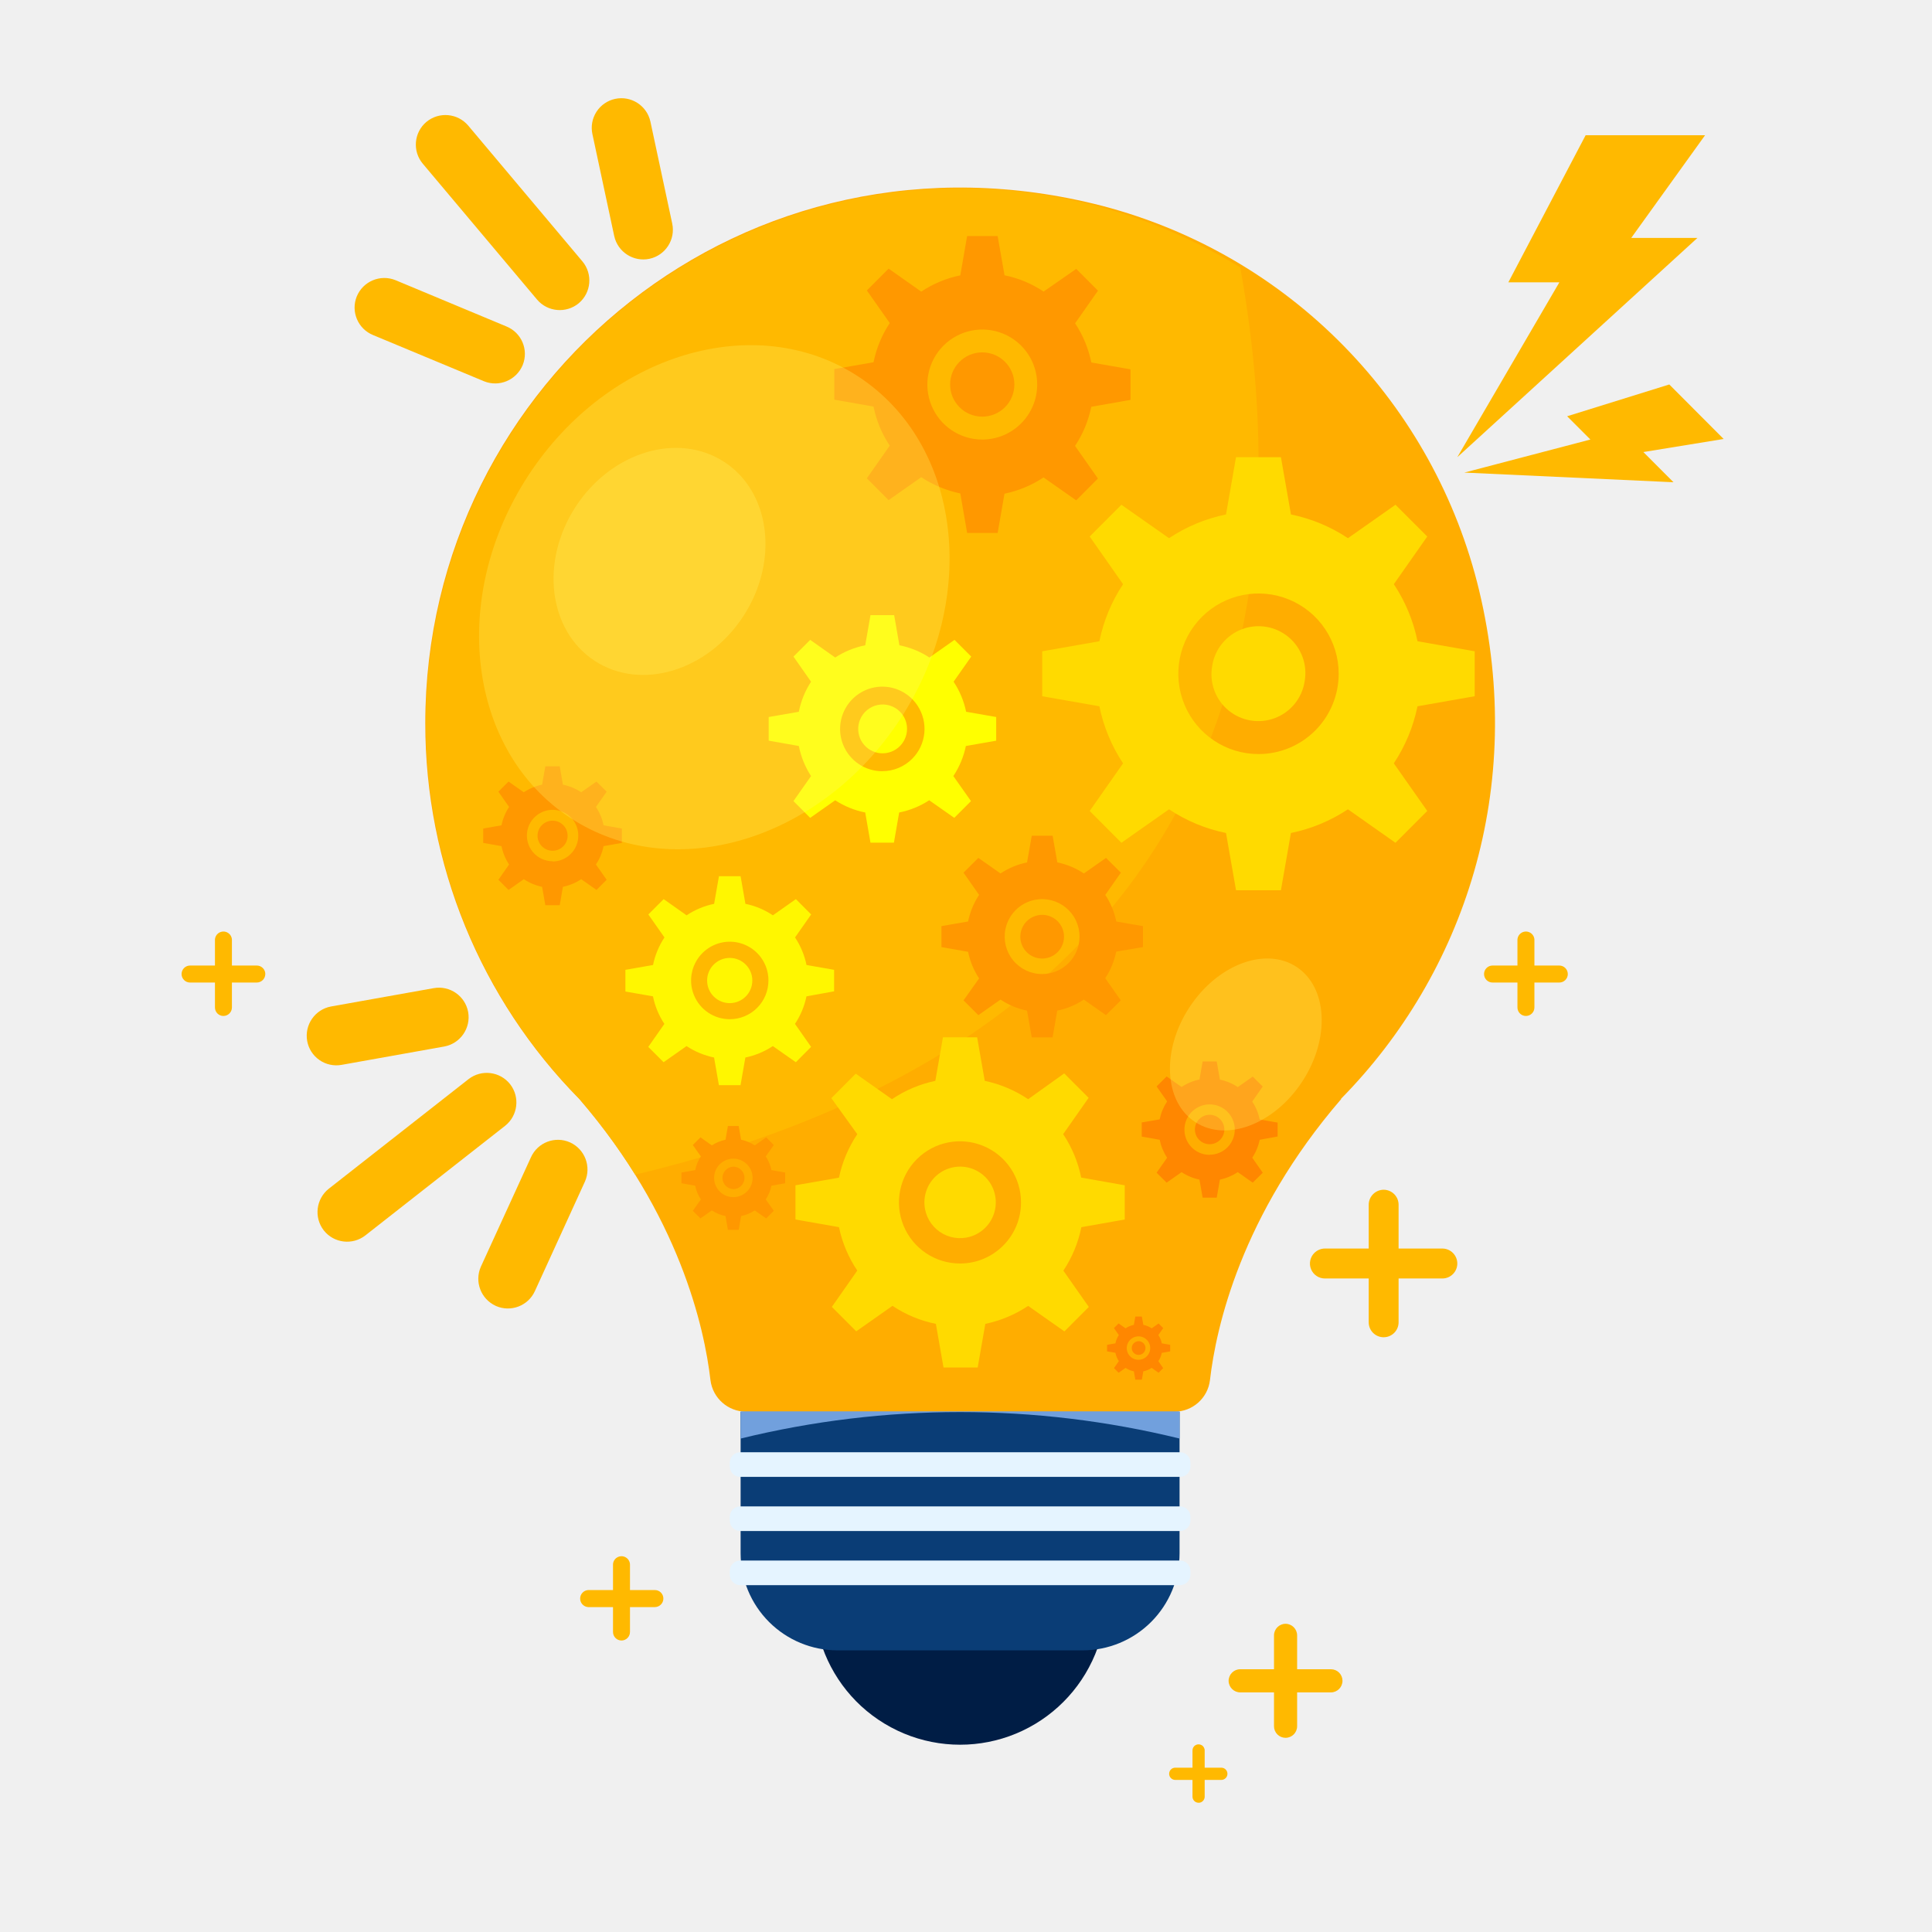
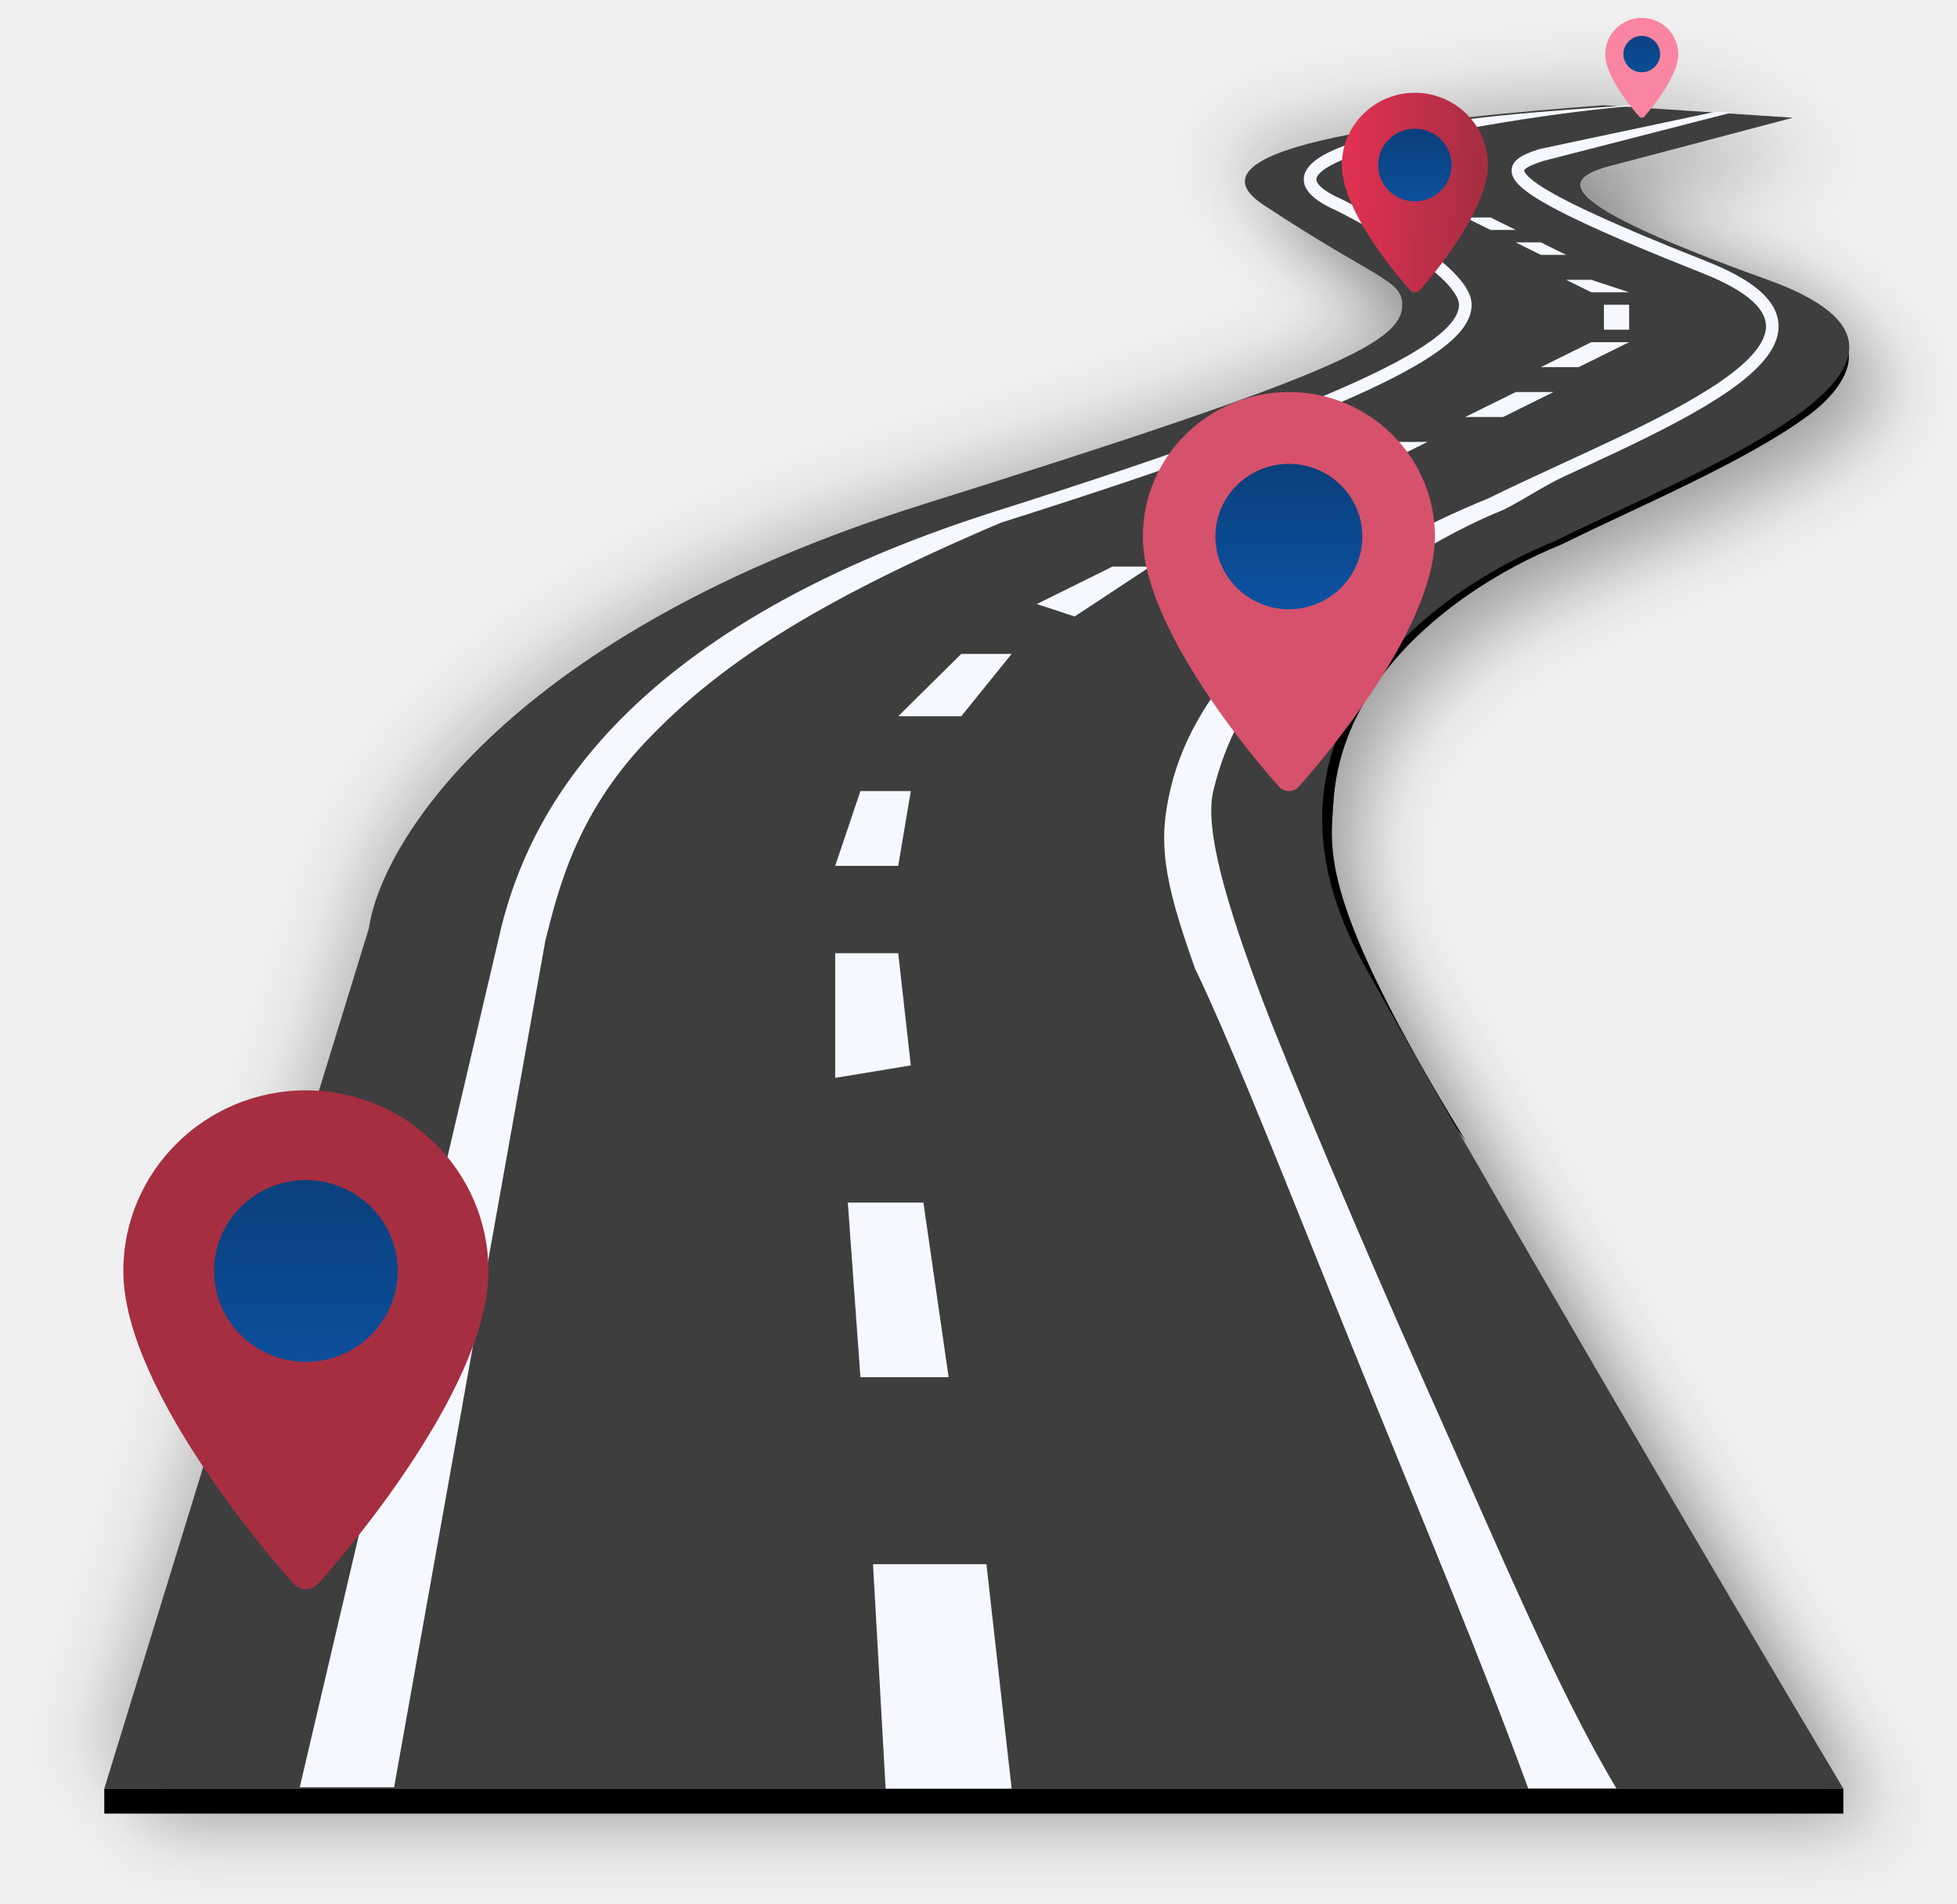
- <svg xmlns="http://www.w3.org/2000/svg" width="100" height="100" fill="none">
-   <path d="M69.413 56.871c6.377-6.48 9.599-16.086 7.145-26.317a27.15 27.15 0 00-6.998-12.64 27.098 27.098 0 00-12.485-7.252C38.602 5.883 22.013 19.718 22.013 37.43a27.652 27.652 0 007.97 19.454c5.183 6.01 6.475 11.826 6.79 14.55a1.864 1.864 0 001.848 1.634H60.78a1.853 1.853 0 001.848-1.635c.316-2.736 1.61-8.54 6.794-14.549l-.01-.013z" fill="#FFAD00" />
-   <path d="M64.196 13.845a27.634 27.634 0 00-19.261-3.682 27.657 27.657 0 00-16.86 10.026 27.725 27.725 0 001.905 36.67 31.624 31.624 0 012.9 3.942c32.102-7.692 34.238-30.762 31.316-46.956z" fill="#FFB900" />
-   <path d="M58.515 20.698v-1.581l-2.028-.355a5.722 5.722 0 00-.84-2.027l1.184-1.689-1.124-1.129-1.69 1.174a5.68 5.68 0 00-2.022-.842l-.357-2.03h-1.58l-.353 2.033a5.682 5.682 0 00-2.021.842l-1.69-1.19-1.125 1.13 1.185 1.688a5.722 5.722 0 00-.84 2.028l-2.029.354v1.582l2.028.357c.147.723.432 1.41.84 2.024l-1.184 1.69 1.125 1.128 1.69-1.186a5.77 5.77 0 002.021.841l.354 2.044h1.58l.353-2.03a5.787 5.787 0 002.022-.842l1.69 1.186 1.124-1.13-1.184-1.688a5.7 5.7 0 00.84-2.024l2.03-.358zm-7.673 2.053a2.84 2.84 0 01-2.626-1.757 2.85 2.85 0 01.616-3.102 2.841 2.841 0 014.853 2.012 2.848 2.848 0 01-2.843 2.847z" fill="#FF9800" />
-   <path d="M50.842 21.565c.918 0 1.662-.745 1.662-1.664a1.663 1.663 0 10-1.662 1.664z" fill="#FF9800" />
-   <path d="M51.563 38.337v-1.224l-1.557-.272a4.41 4.41 0 00-.648-1.556l.913-1.3-.866-.866-1.298.914c-.472-.309-1-.524-1.554-.633l-.271-1.56h-1.226l-.272 1.56a4.397 4.397 0 00-1.554.633l-1.295-.914-.865.866.91 1.3a4.4 4.4 0 00-.633 1.556l-1.56.272v1.224l1.56.275c.11.555.325 1.083.632 1.557l-.91 1.296.866.867 1.295-.91c.473.308 1 .523 1.554.632l.272 1.562h1.213l.272-1.562a4.39 4.39 0 001.554-.633l1.298.911.865-.867-.913-1.296a4.422 4.422 0 00.648-1.556l1.57-.276zm-5.894 1.582a2.184 2.184 0 01-2.02-1.351 2.192 2.192 0 011.593-2.985 2.183 2.183 0 012.244.931 2.19 2.19 0 01-.273 2.762c-.41.41-.965.64-1.544.64v.003z" fill="#FF0" />
-   <path d="M46.948 37.727a1.267 1.267 0 01-1.504 1.242 1.262 1.262 0 01-.931-1.715 1.265 1.265 0 012.06-.427 1.262 1.262 0 01.375.9z" fill="#FF0" />
-   <path d="M32.187 43.629v-.744l-.947-.167a2.615 2.615 0 00-.395-.95l.556-.79-.528-.525-.79.554a2.66 2.66 0 00-.947-.392l-.164-.95h-.746l-.167.95a2.71 2.71 0 00-.948.392l-.79-.554-.524.525.553.79c-.19.289-.324.611-.392.95l-.947.167v.744l.947.167c.068.339.201.661.392.95l-.553.79.525.528.79-.557c.288.19.61.324.947.396l.167.949h.746l.164-.95c.338-.07.66-.204.948-.395l.79.557.527-.528-.556-.79c.193-.288.327-.61.395-.95l.947-.167zm-3.585.949a1.329 1.329 0 01-1.304-1.592 1.333 1.333 0 011.813-.97 1.33 1.33 0 01.821 1.23 1.334 1.334 0 01-1.33 1.344v-.013z" fill="#FF9800" />
-   <path d="M29.38 43.259a.778.778 0 11-1.557-.006.778.778 0 011.556.006z" fill="#FF9800" />
-   <path d="M56.53 85.977a7.577 7.577 0 00-3.597-10.085 7.558 7.558 0 00-10.071 3.601c-1.788 3.78-.178 8.294 3.596 10.085a7.558 7.558 0 0010.071-3.601z" fill="#001D45" />
-   <path d="M38.334 73.072h22.72v7.325a5.029 5.029 0 01-1.47 3.553 5.016 5.016 0 01-3.549 1.472H43.353a5.016 5.016 0 01-3.549-1.472 5.029 5.029 0 01-1.47-3.553V73.07z" fill="#0A3D76" />
-   <path d="M61.078 75.168H38.313a.54.54 0 00-.54.541v.193a.54.54 0 00.54.541h22.765a.54.54 0 00.54-.54v-.194a.54.54 0 00-.54-.54zm0 2.802H38.313a.54.54 0 00-.54.542v.193c0 .298.241.54.54.54h22.765a.54.54 0 00.54-.54v-.193a.54.54 0 00-.54-.541zm0 2.803H38.313a.54.54 0 00-.54.54v.194c0 .298.241.54.54.54h22.765a.54.54 0 00.54-.54v-.193a.54.54 0 00-.54-.541z" fill="#E5F4FF" />
-   <path d="M38.334 74.46a47.733 47.733 0 0122.724 0v-1.401H38.334v1.401z" fill="#71A0DD" />
-   <path opacity=".27" d="M46.6 37.213c4.117-6.308 3.145-14.242-2.171-17.722-5.317-3.48-12.965-1.187-17.083 5.12-4.117 6.308-3.145 14.242 2.171 17.722 5.317 3.48 12.965 1.187 17.083-5.12z" fill="#FFF76D" />
-   <path opacity=".27" d="M38.473 31.897c1.854-2.841 1.416-6.415-.979-7.982-2.394-1.568-5.84-.535-7.694 2.306-1.854 2.84-1.416 6.414.979 7.982 2.394 1.567 5.84.535 7.694-2.306z" fill="#FFF76D" />
-   <path d="M58.217 63.121v-1.77l-2.255-.4a6.299 6.299 0 00-.932-2.248l1.317-1.879-1.263-1.265-1.867 1.335a6.39 6.39 0 00-2.246-.95l-.395-2.254h-1.769l-.394 2.255a6.34 6.34 0 00-2.246.949l-1.873-1.32-1.264 1.266 1.343 1.866a6.36 6.36 0 00-.948 2.249l-2.252.395v1.771l2.252.396c.168.803.49 1.567.948 2.248l-1.317 1.88 1.263 1.264 1.876-1.319a6.261 6.261 0 002.246.933l.395 2.259h1.769L51 68.523a6.314 6.314 0 002.217-.93l1.876 1.32 1.264-1.266-1.317-1.878c.453-.683.77-1.446.931-2.25l2.246-.398zm-8.528 2.277a3.156 3.156 0 01-2.919-1.952 3.167 3.167 0 01.685-3.447 3.158 3.158 0 015.392 2.237 3.157 3.157 0 01-3.152 3.163h-.006z" fill="#FFDA00" />
-   <path d="M51.542 62.236a1.852 1.852 0 01-1.14 1.709 1.845 1.845 0 01-2.52-1.348 1.853 1.853 0 01.786-1.9 1.846 1.846 0 012.874 1.539zM76.33 36.038V33.71l-2.96-.519a8.344 8.344 0 00-1.225-2.954l1.73-2.467-1.645-1.644-2.46 1.73a8.346 8.346 0 00-2.95-1.228l-.519-2.963h-2.325l-.518 2.963a8.321 8.321 0 00-2.95 1.228l-2.464-1.73-1.642 1.644 1.728 2.467a8.346 8.346 0 00-1.226 2.954l-2.96.52v2.327l2.96.519a8.368 8.368 0 001.226 2.954l-1.728 2.464 1.642 1.647 2.464-1.733a8.325 8.325 0 002.95 1.227l.519 2.964H66.3l.518-2.964a8.348 8.348 0 002.95-1.227l2.461 1.733 1.646-1.647-1.731-2.464a8.394 8.394 0 001.226-2.954l2.96-.52zM65.14 39.03a4.148 4.148 0 01-3.835-2.566 4.162 4.162 0 01.9-4.529 4.15 4.15 0 017.085 2.939 4.16 4.16 0 01-1.215 2.939 4.148 4.148 0 01-2.935 1.217z" fill="#FFDA00" />
-   <path d="M67.527 35.275a2.426 2.426 0 10-4.783-.813 2.426 2.426 0 104.783.813z" fill="#FFDA00" />
-   <path d="M43.173 51.311v-1.113l-1.428-.25a4.045 4.045 0 00-.594-1.426l.834-1.19-.79-.794-1.19.839a3.993 3.993 0 00-1.422-.595l-.25-1.43h-1.12l-.25 1.43a4.034 4.034 0 00-1.425.595l-1.187-.839-.793.794.834 1.19a4.039 4.039 0 00-.591 1.426l-1.43.25v1.123l1.427.25c.103.509.304.993.59 1.426l-.833 1.19.792.793 1.188-.835c.434.286.917.486 1.425.592l.25 1.43h1.12l.25-1.43c.507-.105.99-.306 1.422-.592l1.19.835.79-.794-.834-1.189c.288-.433.49-.917.594-1.426l1.431-.26zm-5.401 1.443a2 2 0 01-1.85-1.24 2.008 2.008 0 011.46-2.733 2 2 0 012.392 1.97 2 2 0 01-2.002 2.003z" fill="#FFF700" />
-   <path d="M37.771 51.922a1.17 1.17 0 10-.001-2.34 1.17 1.17 0 00.001 2.34z" fill="#FFF700" />
-   <path d="M59.159 49.021v-1.084l-1.38-.24a3.894 3.894 0 00-.57-1.377l.806-1.151-.767-.765-1.147.806a3.889 3.889 0 00-1.374-.572l-.243-1.38h-1.08l-.244 1.38c-.49.1-.957.295-1.374.572l-1.147-.806-.767.765.806 1.151c-.277.418-.47.885-.57 1.376l-1.38.24v1.085l1.38.244c.1.49.293.958.57 1.376l-.806 1.138.767.766 1.147-.807a3.83 3.83 0 001.374.573l.243 1.382h1.078l.243-1.382c.49-.1.958-.294 1.374-.573l1.147.807.767-.766-.805-1.148c.276-.417.469-.885.568-1.376l1.384-.234zm-5.215 1.395A1.935 1.935 0 0152.04 48.1a1.94 1.94 0 011.522-1.524 1.935 1.935 0 012.314 1.904 1.937 1.937 0 01-1.933 1.936z" fill="#FF9800" />
-   <path d="M55.074 48.48a1.133 1.133 0 01-1.35 1.114 1.13 1.13 0 01-.826-1.543 1.132 1.132 0 011.844-.37c.212.213.331.5.332.8zM40.64 61.246v-.557l-.712-.123a1.93 1.93 0 00-.293-.709l.417-.591-.395-.396-.59.415a2.06 2.06 0 00-.709-.294l-.123-.709h-.559l-.123.709a2.06 2.06 0 00-.707.294l-.591-.415-.395.396.417.591a1.93 1.93 0 00-.294.709l-.71.123v.557l.71.126c.05.254.15.494.294.709l-.417.591.395.392.59-.414c.215.143.456.243.708.294l.123.712h.56l.123-.712a1.99 1.99 0 00.707-.294l.59.414.396-.392-.417-.591a1.95 1.95 0 00.293-.709l.711-.126zm-2.686.718a.994.994 0 01-.972-1.193.996.996 0 11.972 1.193z" fill="#FF9800" />
-   <path d="M37.953 61.55a.582.582 0 100-1.164.582.582 0 000 1.163z" fill="#FF9800" />
-   <path d="M66.13 58.826v-.721l-.928-.161a2.66 2.66 0 00-.386-.93l.543-.775-.518-.516-.773.544a2.603 2.603 0 00-.926-.386l-.164-.939h-.73l-.164.933c-.33.067-.645.198-.926.386l-.773-.544-.519.516.544.775a2.66 2.66 0 00-.386.93l-.928.16v.731l.928.165c.069.331.2.647.386.93l-.544.775.519.515.773-.544c.281.187.596.318.926.386l.164.933h.73l.164-.933c.33-.069.644-.2.925-.386l.774.544.519-.515-.544-.775a2.66 2.66 0 00.385-.93l.93-.168zm-3.519.949a1.303 1.303 0 01-1.28-1.561 1.307 1.307 0 011.78-.952 1.305 1.305 0 01.42 2.126 1.3 1.3 0 01-.92.38v.007z" fill="#FF8700" />
-   <path d="M62.61 59.225a.762.762 0 100-1.524.762.762 0 000 1.524zm-2.042 10.722v-.339l-.433-.076c-.03-.154-.092-.3-.18-.43l.253-.36-.24-.24-.357.252a1.223 1.223 0 00-.433-.18l-.076-.43h-.338l-.076.43a1.23 1.23 0 00-.43.18l-.36-.253-.24.24.253.361c-.087.13-.147.277-.177.43l-.432.076v.339l.432.075c.03.154.09.3.177.43l-.252.361.24.24.36-.252c.13.087.276.148.43.18l.075.43h.338l.076-.43c.155-.032.302-.093.433-.18l.357.253.24-.24-.253-.361c.088-.13.15-.276.18-.43l.433-.076zm-1.633.436a.606.606 0 01-.438-1.034.607.607 0 11.438 1.034z" fill="#FF8700" />
-   <path d="M59.29 69.776a.355.355 0 01-.423.347.353.353 0 01-.128-.642.353.353 0 01.55.295z" fill="#FF8700" />
-   <path opacity=".27" d="M67.408 55.975c1.448-2.218 1.312-4.873-.303-5.93-1.615-1.057-4.098-.116-5.546 2.102-1.448 2.218-1.312 4.873.303 5.93 1.615 1.057 4.098.116 5.546-2.102z" fill="#FFF76D" />
-   <path d="M16.758 63.684a1.545 1.545 0 01.262-2.157l7.23-5.67a1.54 1.54 0 012.155.262 1.542 1.542 0 01-.262 2.154l-7.23 5.67a1.537 1.537 0 01-2.155-.259zM15.9 53.88a1.539 1.539 0 011.231-1.784l5.32-.95a1.537 1.537 0 011.781 1.238 1.542 1.542 0 01-1.235 1.783l-5.316.95a1.533 1.533 0 01-1.782-1.237zm9.763 13.714a1.537 1.537 0 002.025-.772l2.587-5.662a1.542 1.542 0 00-.77-2.03 1.533 1.533 0 00-2.025.775l-2.59 5.658a1.542 1.542 0 00.773 2.03zM22.069 6.311a1.545 1.545 0 012.165.189l5.914 7.032a1.54 1.54 0 01-.19 2.162 1.541 1.541 0 01-2.16-.188l-5.915-7.033a1.537 1.537 0 01.186-2.162zm9.77-1.193a1.539 1.539 0 011.825 1.17l1.13 5.284a1.537 1.537 0 01-1.176 1.823 1.541 1.541 0 01-1.825-1.173l-1.13-5.281a1.533 1.533 0 011.176-1.823zM18.466 15.344a1.536 1.536 0 00.84 1.997l5.746 2.393a1.542 1.542 0 002.003-.84 1.533 1.533 0 00-.843-1.997l-5.743-2.396a1.542 1.542 0 00-2.003.843zM88.253 7h-6.181l-4 7.613h2.641l-5.284 9.052L87.86 12.314h-3.427L88.254 7zm.964 15.723L86.402 19.9l-5.287 1.645 1.203 1.205-6.526 1.711 10.828.5-1.56-1.563 4.157-.677zM71.618 69.216a.773.773 0 01-.774-.775v-6.085a.779.779 0 01.774-.775.776.776 0 01.773.775v6.085a.775.775 0 01-.773.775z" fill="#FFB900" />
-   <path d="M75.43 65.399a.775.775 0 01-.774.775h-6.077a.773.773 0 01-.547-1.323.776.776 0 01.547-.227h6.077a.777.777 0 01.774.775zm-8.89 24.55a.597.597 0 01-.598-.598v-4.703a.602.602 0 01.597-.601.603.603 0 01.6.6v4.704a.6.6 0 01-.6.598z" fill="#FFB900" />
-   <path d="M69.487 86.998a.601.601 0 01-.597.6h-4.697a.603.603 0 01-.6-.6.601.601 0 01.6-.598h4.697a.597.597 0 01.597.598zm9.495-34.412a.438.438 0 01-.439-.44v-3.46a.44.44 0 11.878 0v3.46a.44.44 0 01-.439.44z" fill="#FFB900" />
-   <path d="M81.15 50.416a.44.44 0 01-.44.44h-3.456a.439.439 0 010-.88h3.444a.44.44 0 01.451.44zM32.169 84.913a.442.442 0 01-.44-.442v-3.46a.44.44 0 11.879 0v3.46a.443.443 0 01-.44.442z" fill="#FFB900" />
-   <path d="M34.336 82.74a.443.443 0 01-.44.443h-3.455a.442.442 0 010-.882h3.456a.439.439 0 01.439.44zM11.565 52.586a.438.438 0 01-.439-.44v-3.46a.44.44 0 11.878 0v3.46a.44.44 0 01-.439.44z" fill="#FFB900" />
-   <path d="M13.732 50.416a.443.443 0 01-.442.44H9.838a.439.439 0 010-.88h3.455a.442.442 0 01.44.44zM62.038 93.31a.316.316 0 01-.315-.316V90.62a.316.316 0 11.631 0v2.388a.317.317 0 01-.316.304z" fill="#FFB900" />
-   <path d="M63.532 91.811a.317.317 0 01-.316.317h-2.385a.316.316 0 010-.633h2.385a.316.316 0 01.316.316z" fill="#FFB900" />
+ <svg xmlns="http://www.w3.org/2000/svg" width="109" height="106" fill="none">
+   <path d="M102.67 19.055c.702.695.265 2.444-1.924 4.063-1.765 1.306-4.176 2.593-6.656 3.81-1.234.604-2.49 1.194-3.696 1.76l-.027.013a192.253 192.253 0 00-3.431 1.637l-.012.006-.013.005c-3.125 1.26-7.522 3.83-10.228 7.69-1.35 1.923-2.275 4.163-2.42 6.722-.146 2.558-.862 5.327 7.35 18.739.147.265-6.306-8.616-6.317-7.639l-.702-2.083c-1.86-3.347-1.186-6.348-1.032-9.056.154-2.708 1.134-5.069 2.544-7.08 2.81-4.006 7.336-6.642 10.528-7.93 1.053-.522 2.222-1.07 3.432-1.639l.024-.01a247.11 247.11 0 003.688-1.758c2.477-1.214 4.838-2.479 6.548-3.743.855-.632.42-3.237 2.344-3.507z" fill="#000" />
+   <g filter="url(#filter0_dd)">
+     <path d="M20.548 51.694L5.808 99.611h96.863C95.886 88.268 82.175 64.89 75.998 53.778c-7.335-13.195 4.212-21.065 10.53-23.611 8.422-4.167 24.284-10.14 11.93-14.584-12.353-4.444-11.23-5.555-9.124-6.25l10.528-2.777-10.528-.695c-9.593.695-24.006 2.222-18.952 5.556 6.317 4.166 7.721 4.166 7.721 5.555 0 2.083-3.65 3.89-26.672 11.111-23.023 7.223-30.182 18.75-30.884 23.611z" fill="#3E3E3E" />
+   </g>
+   <path fill-rule="evenodd" clip-rule="evenodd" d="M95.578 6.216l.832.062-10.493 2.696a6.177 6.177 0 00-.655.248c-.19.09-.295.167-.343.225-.03.036-.031.05-.018.09.025.074.111.21.35.413.47.404 1.39.952 2.98 1.71 1.582.752 3.8 1.7 6.849 2.906 1.334.528 2.309 1.079 2.96 1.657.655.582 1.002 1.213 1.022 1.89.02.666-.282 1.304-.767 1.9-.485.598-1.178 1.184-2.003 1.757-1.649 1.147-3.888 2.286-6.224 3.393-.932.441-1.877.877-2.81 1.306-1.42.655-2.267 1.302-3.538 1.93-3.144 1.268-8.045 4.028-12.117 8.257-2.033 2.111-3.354 4.583-4.027 7.4-.498 2.083.702 6.25 2.808 11.805 1.284 3.389 5.39 13.193 9.124 21.528 3.926 8.762 7.156 16.583 10.529 22.222h-4.913c-2.808-7.639-5.496-13.984-9.126-22.917-3.62-8.91-7.174-18.054-9.442-22.767-1.788-5.01-2.062-7.061-1.351-10.038.71-2.97 2.395-5.54 4.486-7.712 4.17-4.33 10.005-7.129 13.182-8.41 1.273-.63 2.68-1.278 4.106-1.935.931-.43 1.87-.862 2.785-1.295 2.336-1.107 4.528-2.225 6.125-3.335.798-.555 1.432-1.098 1.86-1.624.428-.526.625-1.006.612-1.445-.013-.431-.23-.896-.79-1.394-.564-.5-1.454-1.014-2.752-1.528-3.054-1.209-5.29-2.163-6.892-2.926-1.594-.759-2.588-1.34-3.136-1.81-.271-.232-.47-.467-.555-.717a.756.756 0 01.137-.747c.149-.183.37-.314.588-.416.225-.105.488-.198.753-.286l.018-.006 9.846-2.087z" fill="#F5F9FF" />
+   <path fill-rule="evenodd" clip-rule="evenodd" d="M73.4 10.216c.16.237.558.541 1.337.883l.015.007-.157.31.157-.31h.001l.004.003.016.008.06.03.225.115c.194.1.47.245.802.426.663.36 1.549.864 2.436 1.434.884.569 1.782 1.212 2.463 1.852.34.32.635.647.848.973.21.323.358.671.358 1.025 0 .66-.362 1.32-1.157 2.027-.794.706-2.062 1.497-3.977 2.423-3.835 1.854-10.348 4.29-21.081 7.686-10.636 4.53-15.825 8.036-19.76 12.17-3.933 4.13-4.924 8.374-5.616 11.11L21.95 99.534h-5.255L27.928 51.61c.712-2.818 2.214-6.908 6.25-11.149 4.035-4.237 10.584-8.605 21.358-12.014 10.73-3.395 17.201-5.82 20.986-7.65 1.895-.915 3.095-1.673 3.817-2.314.722-.642.924-1.13.924-1.51 0-.168-.072-.383-.246-.65a4.873 4.873 0 00-.742-.846c-.635-.597-1.492-1.213-2.362-1.773a38.839 38.839 0 00-3.179-1.826c-.095-.05-.17-.087-.22-.113l-.057-.028-.012-.006c-.797-.351-1.355-.72-1.63-1.132a1.057 1.057 0 01-.192-.706c.026-.246.143-.463.305-.65.314-.363.85-.675 1.502-.952.663-.28 1.49-.542 2.425-.785 3.74-.968 9.405-1.318 13.883-1.645h.702c-4.464.326-10.73 1.365-14.407 2.317-.918.238-1.707.49-2.326.752-.63.266-1.04.527-1.246.764a.508.508 0 00-.14.27c-.006.063.007.143.08.252z" fill="#F5F9FF" />
+   <g clip-path="url(#clip0)">
+     <ellipse cx="91.442" cy="3.083" rx="1.404" ry="2.083" fill="url(#paint0_linear)" />
+     <path d="M91.44 1a2.025 2.025 0 00-2.033 2.012c0 1.377 1.82 3.398 1.898 3.483.072.08.2.08.272 0 .078-.085 1.898-2.106 1.898-3.483 0-1.11-.913-2.012-2.034-2.012zm0 3.024a1.019 1.019 0 01-1.022-1.012c0-.558.459-1.012 1.023-1.012.564 0 1.023.454 1.023 1.012s-.459 1.012-1.023 1.012z" fill="#F985A0" />
+   </g>
+   <g clip-path="url(#clip1)">
+     <ellipse cx="16.335" cy="71.139" rx="7.721" ry="7.639" fill="url(#paint1_linear)" />
+     <path d="M17.037 60.722c-5.606 0-10.168 4.513-10.168 10.06 0 6.884 9.1 16.99 9.487 17.417.364.401 1 .4 1.363 0 .387-.426 9.486-10.533 9.486-17.417 0-5.547-4.561-10.06-10.168-10.06zm0 15.122c-2.82 0-5.115-2.27-5.115-5.062 0-2.79 2.294-5.061 5.115-5.061s5.116 2.27 5.116 5.061-2.295 5.062-5.116 5.062z" fill="#A62E41" />
+   </g>
+   <path fill="#000" d="M5.808 99.611h96.863V101H5.808z" />
+   <path d="M49.327 99.611l-.702-12.5h6.317l1.404 12.5h-7.02zm-1.404-22.916l-.702-9.723h4.211l1.404 9.723h-4.913zm-1.404-16.667v-6.945h3.51l.701 6.25-4.211.695zm0-11.806l1.403-4.166h2.808l-.702 4.166h-3.51zm3.509-8.333l3.51-3.472h2.808l-2.808 3.472h-3.51zm7.721-6.25l4.212-2.084h2.105l-4.211 2.778-2.106-.694zM74.595 26l2.807-1.389h2.106L76.701 26h-2.106zm7.018-2.778l2.808-1.389h2.106l-2.808 1.39h-2.106zm4.212-2.778l2.808-1.389h2.106l-2.808 1.39h-2.106zm3.51-2.083v-1.389h1.404v1.39h-1.404zm-.703-2.083l-1.404-.695h1.404l2.106.695h-2.106zm-2.806-2.084l-1.404-.694h1.404l1.404.694h-1.404zm-2.809-1.388l-1.404-.695h1.404l1.404.694h-1.404zM80.21 8.639l1.404-.695h.702l-.702.695H80.21z" fill="#F5F9FF" />
+   <g clip-path="url(#clip2)">
+     <ellipse cx="72.49" cy="29.472" rx="4.913" ry="4.861" fill="url(#paint2_linear)" />
+     <path d="M71.787 21.833c-4.486 0-8.135 3.61-8.135 8.048 0 5.508 7.28 13.593 7.59 13.934.291.321.8.32 1.09 0 .31-.341 7.59-8.426 7.59-13.934 0-4.437-3.65-8.048-8.135-8.048zm0 12.098c-2.257 0-4.093-1.817-4.093-4.05 0-2.232 1.836-4.049 4.093-4.049 2.257 0 4.092 1.817 4.092 4.05 0 2.232-1.835 4.049-4.092 4.049z" fill="#D6516B" />
+   </g>
+   <g clip-path="url(#clip3)">
+     <ellipse cx="78.806" cy="9.333" rx="2.808" ry="2.778" fill="url(#paint3_linear)" />
+     <path d="M78.806 5.167c-2.243 0-4.068 1.805-4.068 4.024 0 2.753 3.64 6.796 3.795 6.966.146.16.4.16.545 0 .155-.17 3.795-4.213 3.795-6.966 0-2.22-1.825-4.024-4.067-4.024zm0 6.048c-1.129 0-2.047-.908-2.047-2.024 0-1.117.918-2.025 2.047-2.025 1.128 0 2.046.908 2.046 2.025 0 1.116-.918 2.024-2.046 2.024z" fill="url(#paint4_linear)" />
+   </g>
+   <defs>
+     <linearGradient id="paint0_linear" x1="91.442" y1="1" x2="91.442" y2="5.167" gradientUnits="userSpaceOnUse">
+       <stop stop-color="#0A3D76" />
+       <stop offset="1" stop-color="#0C53A3" />
+     </linearGradient>
+     <linearGradient id="paint1_linear" x1="16.335" y1="63.5" x2="16.335" y2="78.778" gradientUnits="userSpaceOnUse">
+       <stop stop-color="#0A3D76" />
+       <stop offset="1" stop-color="#0C53A3" />
+     </linearGradient>
+     <linearGradient id="paint2_linear" x1="72.49" y1="24.611" x2="72.49" y2="34.333" gradientUnits="userSpaceOnUse">
+       <stop stop-color="#0A3D76" />
+       <stop offset="1" stop-color="#0C53A3" />
+     </linearGradient>
+     <linearGradient id="paint3_linear" x1="78.806" y1="6.556" x2="78.806" y2="12.111" gradientUnits="userSpaceOnUse">
+       <stop stop-color="#0A3D76" />
+       <stop offset="1" stop-color="#0C53A3" />
+     </linearGradient>
+     <linearGradient id="paint4_linear" x1="82.622" y1="10.722" x2="74.977" y2="10.602" gradientUnits="userSpaceOnUse">
+       <stop stop-color="#A62E41" />
+       <stop offset="1" stop-color="#E13152" />
+     </linearGradient>
+     <clipPath id="clip0">
+       <path fill="#fff" transform="translate(88.633 1)" d="M0 0h5.615v5.556H0z" />
+     </clipPath>
+     <clipPath id="clip1">
+       <path fill="#fff" transform="translate(3 60.722)" d="M0 0h28.076v27.778H0z" />
+     </clipPath>
+     <clipPath id="clip2">
+       <path fill="#fff" transform="translate(60.557 21.833)" d="M0 0h22.461v22.222H0z" />
+     </clipPath>
+     <clipPath id="clip3">
+       <path fill="#fff" transform="translate(73.19 5.167)" d="M0 0h11.23v11.111H0z" />
+     </clipPath>
+     <filter id="filter0_dd" x=".808" y=".861" width="108.192" height="104.75" filterUnits="userSpaceOnUse" color-interpolation-filters="sRGB">
+       <feFlood flood-opacity="0" result="BackgroundImageFix" />
+       <feColorMatrix in="SourceAlpha" values="0 0 0 0 0 0 0 0 0 0 0 0 0 0 0 0 0 0 127 0" />
+       <feOffset dx="2" dy="2" />
+       <feGaussianBlur stdDeviation="2" />
+       <feColorMatrix values="0 0 0 0 0 0 0 0 0 0 0 0 0 0 0 0 0 0 0.3 0" />
+       <feBlend in2="BackgroundImageFix" result="effect1_dropShadow" />
+       <feColorMatrix in="SourceAlpha" values="0 0 0 0 0 0 0 0 0 0 0 0 0 0 0 0 0 0 127 0" />
+       <feOffset dx="-1" dy="-1" />
+       <feGaussianBlur stdDeviation="2" />
+       <feColorMatrix values="0 0 0 0 0 0 0 0 0 0 0 0 0 0 0 0 0 0 0.2 0" />
+       <feBlend in2="effect1_dropShadow" result="effect2_dropShadow" />
+       <feBlend in="SourceGraphic" in2="effect2_dropShadow" result="shape" />
+     </filter>
+   </defs>
</svg>
